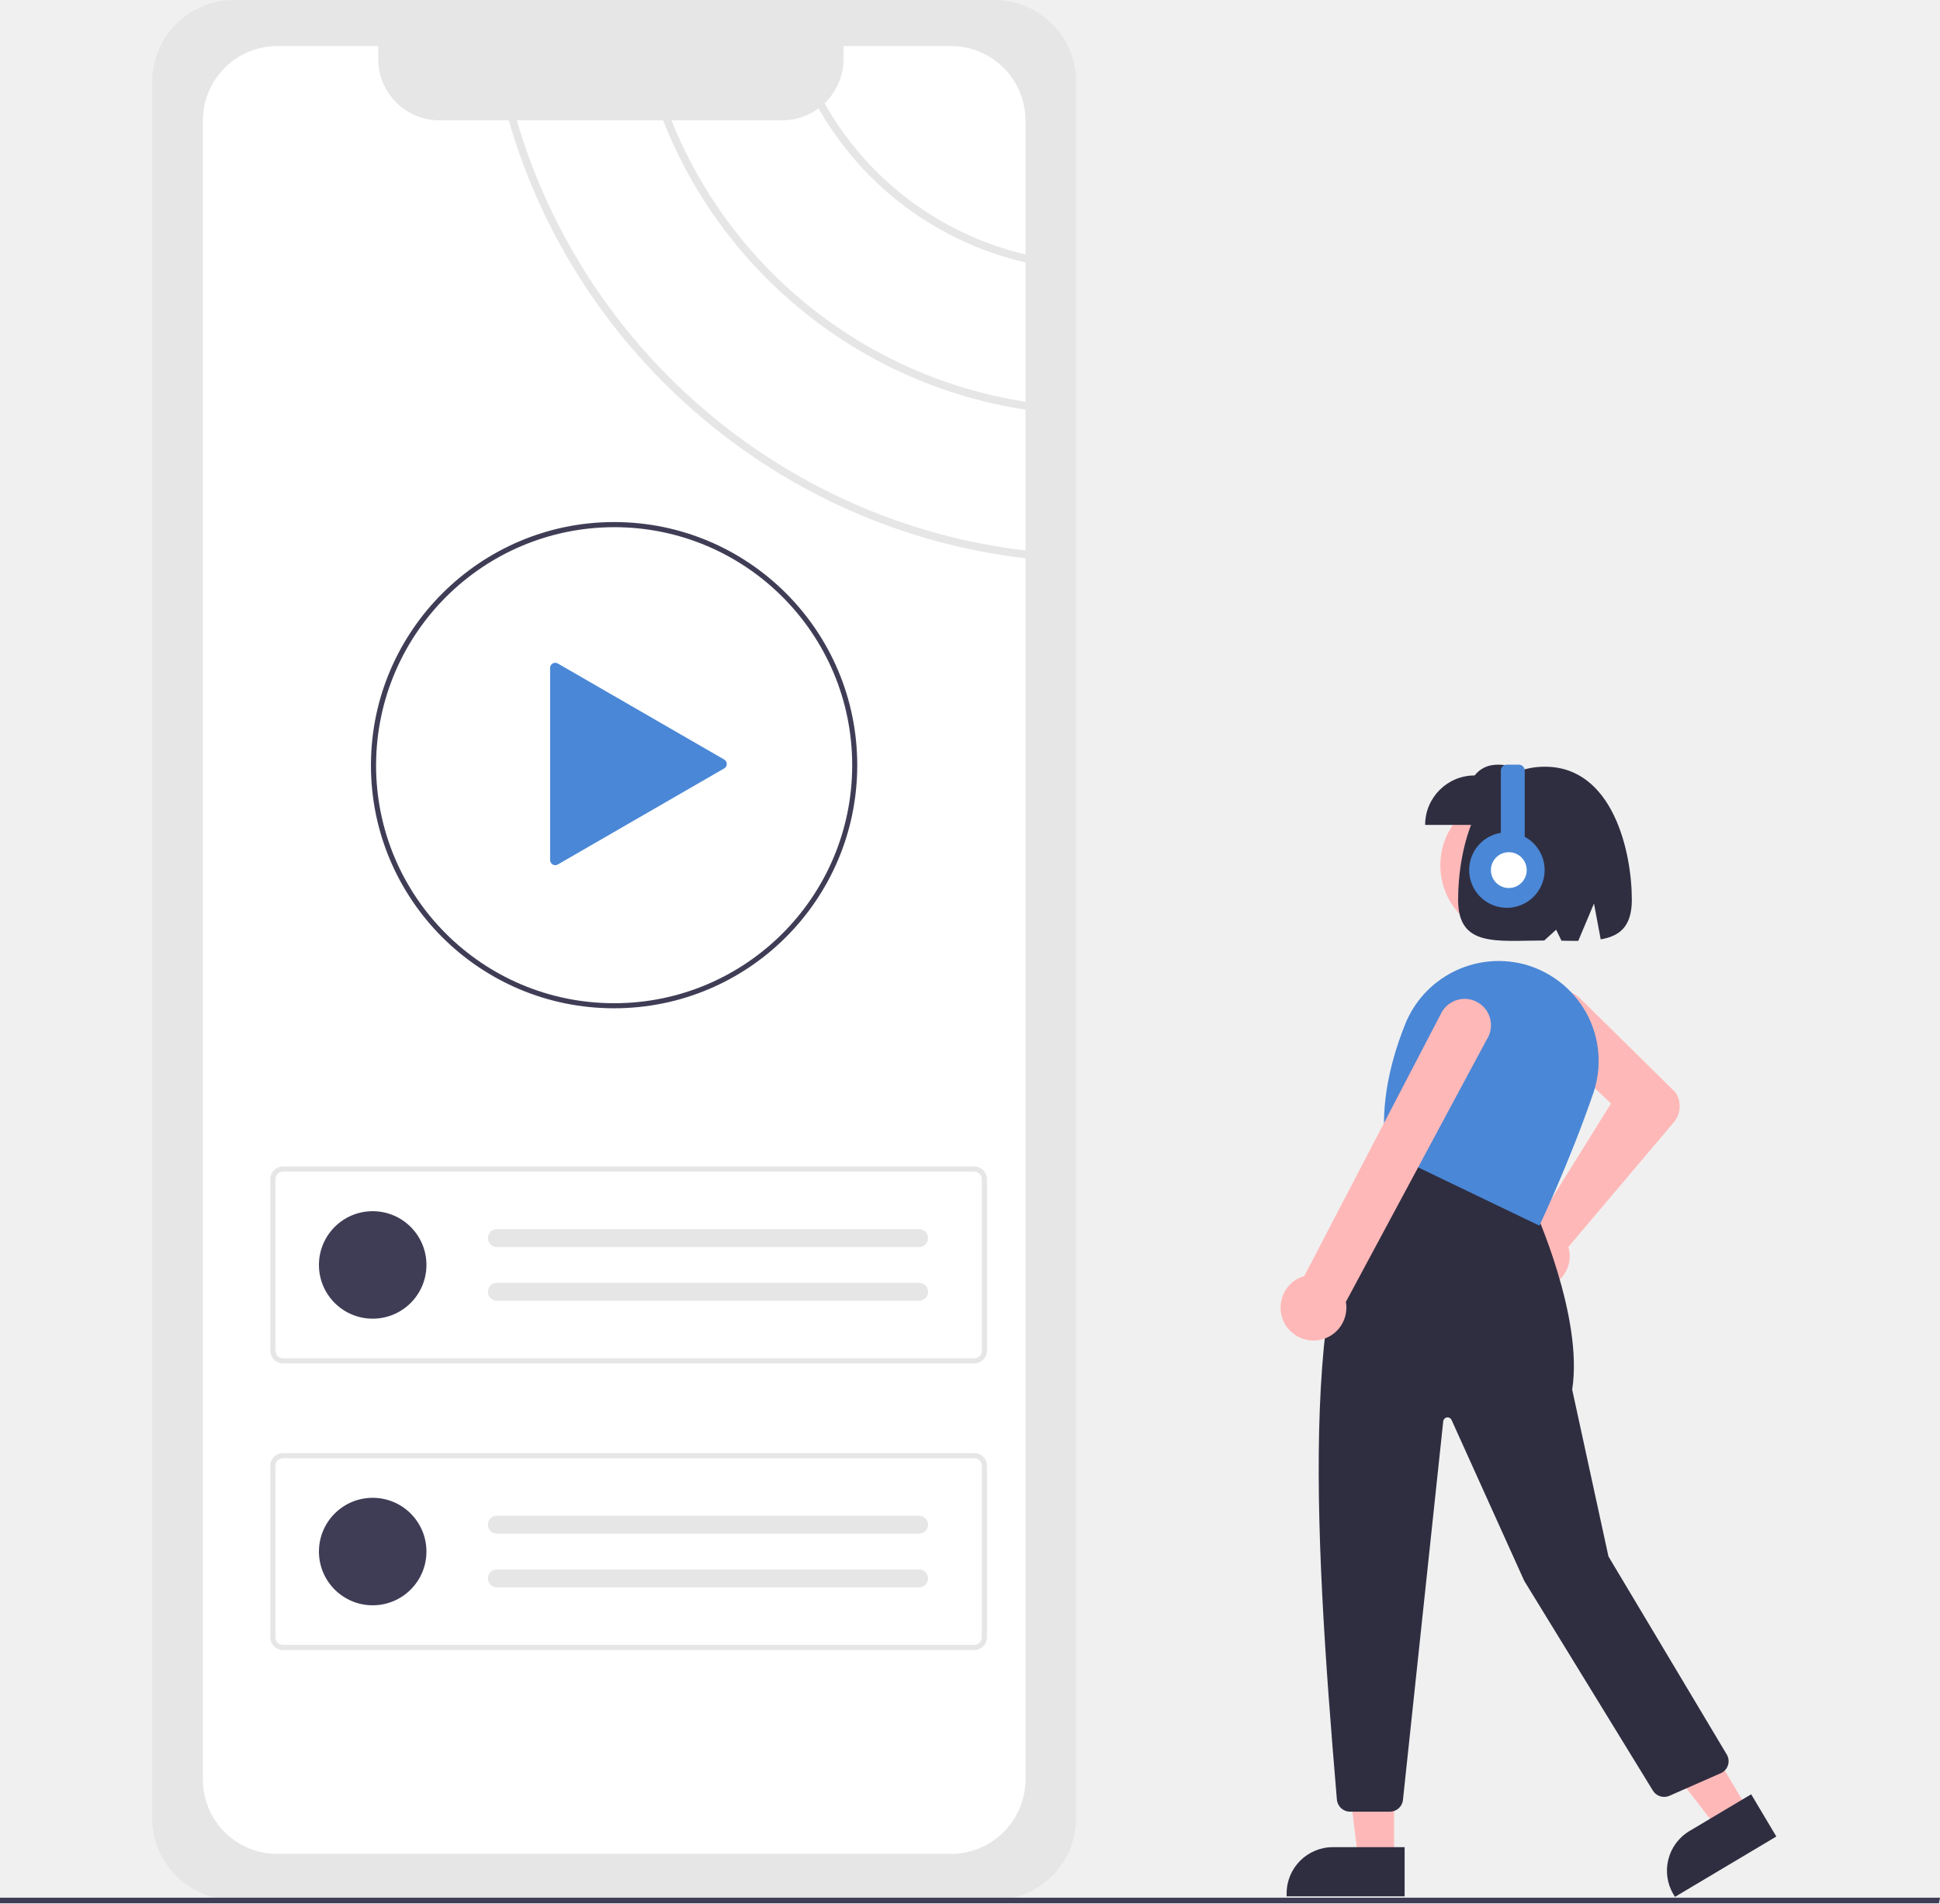
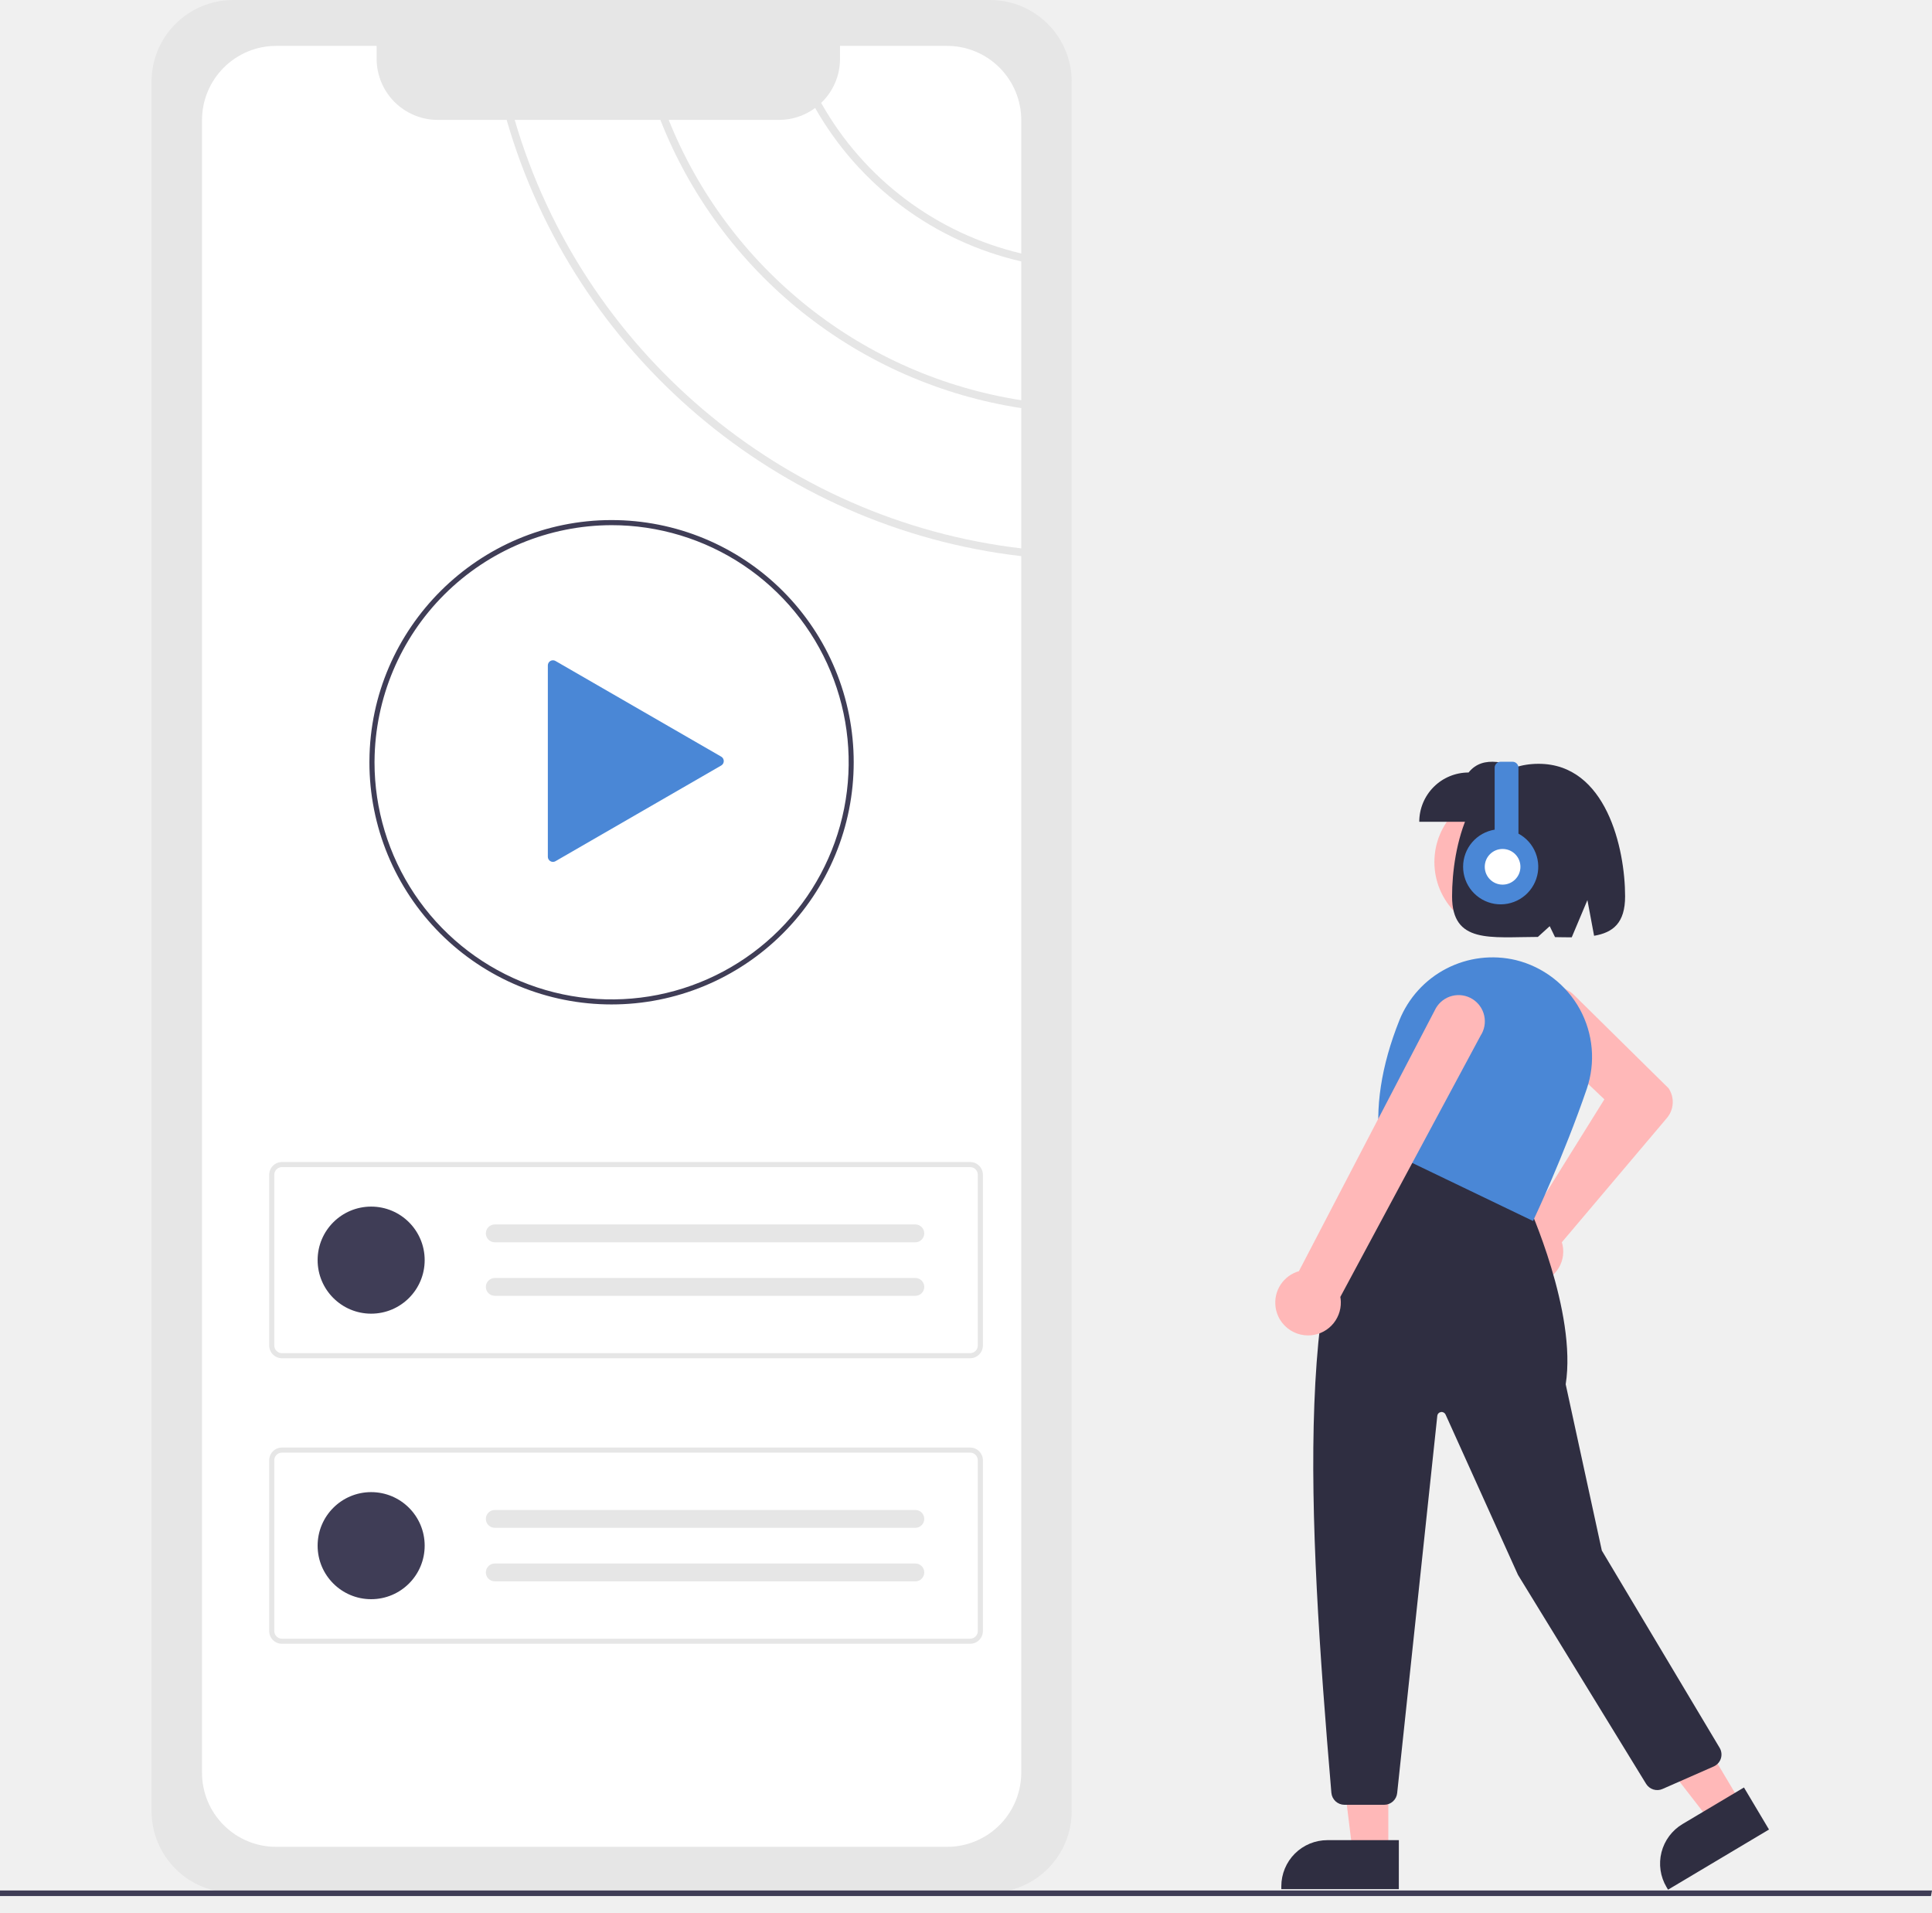
- <svg xmlns="http://www.w3.org/2000/svg" width="757.964" height="743.732" viewBox="0 0 757.964 743.732">
-   <g id="Group_4" data-name="Group 4" transform="translate(-221 -78)">
-     <path id="Path_31-116" data-name="Path 31" d="M312.471,78.134a32.036,32.036,0,0,0-32,32V788.562a32.036,32.036,0,0,0,32,32h297a32.037,32.037,0,0,0,32-32V110.134a32.036,32.036,0,0,0-32-32Z" transform="translate(-0.018 -0.134)" fill="#e6e6e6" />
-     <path id="Path_32-117" data-name="Path 32" d="M621.676,235.116v-54.44a125.247,125.247,0,0,1-80.859-60.189h0a23.789,23.789,0,0,1-14.22,4.68H483.368A178.549,178.549,0,0,0,621.676,235.116Z" transform="translate(-0.018 -0.134)" fill="#fff" />
-     <path id="Path_33-118" data-name="Path 33" d="M621.676,177.556v-52.3a29.121,29.121,0,0,0-29.13-29.13h-41.97v5.05a23.917,23.917,0,0,1-7.4,17.329,122.3,122.3,0,0,0,78.5,59.049Z" transform="translate(-0.018 -0.134)" fill="#fff" />
-     <path id="Path_34-119" data-name="Path 34" d="M419.787,125.168H392.756a23.987,23.987,0,0,1-23.98-23.99v-5.05H329.4a29.128,29.128,0,0,0-29.13,29.132v648.2a29.079,29.079,0,0,0,29.13,29.11h263.15a28.362,28.362,0,0,0,3.59-.22,29.146,29.146,0,0,0,25.54-28.89V296.286C525.967,285.2,446.218,216.907,419.787,125.168Z" transform="translate(-0.018 -0.134)" fill="#fff" />
-     <path id="Path_35-120" data-name="Path 35" d="M480.088,125.168h-57.14c26.3,90.039,104.68,157.028,198.729,168.068v-55.02A181.668,181.668,0,0,1,480.087,125.168Z" transform="translate(-0.018 -0.134)" fill="#fff" />
-     <path id="Path_36-121" data-name="Path 36" d="M601.63,610.915h-270a5.006,5.006,0,0,1-5-5V538.94a5.006,5.006,0,0,1,5-5h270a5.006,5.006,0,0,1,5,5v66.976A5.006,5.006,0,0,1,601.63,610.915Zm-270-74.976a3,3,0,0,0-3,3v66.976a3,3,0,0,0,3,3h270a3,3,0,0,0,3-3V538.94a3,3,0,0,0-3-3Z" transform="translate(-0.018 -0.134)" fill="#e6e6e6" />
-     <circle id="Ellipse_4" data-name="Ellipse 4" cx="21" cy="21" r="21" transform="translate(345.611 551.293)" fill="#3f3d56" />
-     <path id="Path_37-122" data-name="Path 37" d="M415.129,558.427a3.5,3.5,0,0,0,0,7h165a3.5,3.5,0,1,0,0-7Z" transform="translate(-0.018 -0.134)" fill="#e6e6e6" />
-     <path id="Path_38-123" data-name="Path 38" d="M415.129,579.427a3.5,3.5,0,0,0,0,7h165a3.5,3.5,0,1,0,0-7Z" transform="translate(-0.018 -0.134)" fill="#e6e6e6" />
-     <path id="Path_39-124" data-name="Path 39" d="M601.63,722.915h-270a5.006,5.006,0,0,1-5-5V650.94a5.006,5.006,0,0,1,5-5h270a5.006,5.006,0,0,1,5,5v66.976A5.006,5.006,0,0,1,601.63,722.915Zm-270-74.976a3,3,0,0,0-3,3v66.976a3,3,0,0,0,3,3h270a3,3,0,0,0,3-3V650.94a3,3,0,0,0-3-3Z" transform="translate(-0.018 -0.134)" fill="#e6e6e6" />
-     <circle id="Ellipse_5" data-name="Ellipse 5" cx="21" cy="21" r="21" transform="translate(345.611 663.293)" fill="#3f3d56" />
-     <path id="Path_40-125" data-name="Path 40" d="M415.129,670.427a3.5,3.5,0,0,0,0,7h165a3.5,3.5,0,1,0,0-7Z" transform="translate(-0.018 -0.134)" fill="#e6e6e6" />
-     <path id="Path_41-126" data-name="Path 41" d="M415.129,691.427a3.5,3.5,0,0,0,0,7h165a3.5,3.5,0,1,0,0-7Z" transform="translate(-0.018 -0.134)" fill="#e6e6e6" />
-     <path id="Path_42-127" data-name="Path 42" d="M460.947,471.93a94.96,94.96,0,0,1-95-95c0-.2,0-.408.012-.607.291-52.025,42.9-94.393,94.988-94.393a95,95,0,1,1,0,190Zm0-188a93.2,93.2,0,0,0-92.99,92.456c-.011.212-.01.383-.01.544a93.012,93.012,0,1,0,93-93Z" transform="translate(-0.018 0.07)" fill="#3f3d56" />
-     <path id="Path_43-128" data-name="Path 43" d="M503.97,381.529l-65.022-37.541a2,2,0,0,0-3,1.732V420.8a2,2,0,0,0,3,1.732l65.022-37.541a2,2,0,0,0,0-3.464l-65.022-37.541a2,2,0,0,0-3,1.732V420.8a2,2,0,0,0,3,1.732l65.022-37.541a2,2,0,0,0,0-3.464Z" transform="translate(-0.018 -6.721)" fill="#4a87d6" />
-     <path id="Path_54-129" data-name="Path 54" d="M757.569,743.732H0v-2.181H757.964Z" transform="translate(221 78)" fill="#3f3d56" />
-     <g id="Group_1" data-name="Group 1" transform="translate(-869.284 495.958)">
-       <circle id="Ellipse_3" data-name="Ellipse 3" cx="27.936" cy="27.936" r="27.936" transform="translate(1653.026 -107.758)" fill="#ffb8b8" />
-       <path id="Path_21-130" data-name="Path 21" d="M812.723,631a12.514,12.514,0,0,1,9.466-16.1,11.893,11.893,0,0,1,1.66-.2l29.427-47.229L826.4,541.915A10.728,10.728,0,1,1,841.32,526.5l37.113,36.6.075.091a9.719,9.719,0,0,1-.676,11.584L836.6,623.534a11.733,11.733,0,0,1,.307,1.19,12.514,12.514,0,0,1-11.232,14.918q-.533.047-1.06.047A12.553,12.553,0,0,1,812.723,631Z" transform="translate(866.433 -554.209)" fill="#ffb8b8" />
-       <path id="Path_22-131" data-name="Path 22" d="M589.772,539.948H575.827l-6.633-53.786,20.58,0Z" transform="translate(1045.18 -230.972)" fill="#ffb8b8" />
-       <path id="Path_23-132" data-name="Path 23" d="M812.885,719.943l-46.1,0V718.8a18.069,18.069,0,0,1,18.07-18.069h28.031Z" transform="translate(826.191 -396.88)" fill="#2f2e41" />
-       <path id="Path_24-133" data-name="Path 24" d="M674.777,526.174l-11.982,7.135-33.217-42.82,17.685-10.529Z" transform="translate(1098.774 -236.477)" fill="#ffb8b8" />
-       <path id="Path_25-134" data-name="Path 25" d="M848.632,729.873l-.582-.977a18.07,18.07,0,0,1,6.281-24.77l24.085-14.341,9.826,16.5Z" transform="translate(896.059 -406.599)" fill="#2f2e41" />
-       <path id="Path_26-135" data-name="Path 26" d="M780.531,810.423c-9.341-109.994-14.9-212.178,19.25-253.862l.264-.323,57.468,22.988.095.205c.194.422,19.306,42.463,14.848,70.741l14.175,65.206,46.219,77.391a5.12,5.12,0,0,1-2.333,7.311l-20.086,8.837a5.142,5.142,0,0,1-6.424-2.008L853.73,724.923l-28.4-62.883a1.706,1.706,0,0,0-3.252.522L806.338,810.535a5.109,5.109,0,0,1-5.089,4.577H785.633A5.153,5.153,0,0,1,780.531,810.423Z" transform="translate(832.083 -525.133)" fill="#2f2e41" />
-       <path id="Path_27-136" data-name="Path 27" d="M787.986,592.013l-.274-.131-.043-.3c-2.147-15.025.394-31.72,7.552-49.62a39.4,39.4,0,0,1,45.726-23.594h0a39.348,39.348,0,0,1,25.092,19.295,38.923,38.923,0,0,1,2.7,31.193c-9.024,26.388-20.73,51.078-20.848,51.324l-.245.515Z" transform="translate(844.072 -559.713)" fill="#4a87d6" />
-       <path id="Path_28-137" data-name="Path 28" d="M765.634,647.248a12.776,12.776,0,0,1,9.16-13.935l53.739-103.171a10.3,10.3,0,1,1,17.522,10.817L791.046,643.411a12.419,12.419,0,0,1,.2,1.888,12.861,12.861,0,0,1-13.033,13.208h0a12.873,12.873,0,0,1-9.87-4.834,12.713,12.713,0,0,1-2.714-6.425Z" transform="translate(825.073 -552.635)" fill="#ffb8b8" />
-       <path id="Path_29-138" data-name="Path 29" d="M795.454,500.188h44.359V480.852c-9.736-3.868-19.264-7.158-25.023,0a19.336,19.336,0,0,0-19.336,19.336Z" transform="translate(851.636 -595.791)" fill="#2f2e41" />
-       <path id="Path_30-139" data-name="Path 30" d="M836.215,477.059c26.519,0,33.941,33.24,33.941,51.993,0,10.458-4.729,14.2-12.162,15.464l-2.625-14-6.147,14.6c-2.088.01-4.281-.03-6.555-.072l-2.084-4.292-4.648,4.215c-18.616.028-33.661,2.741-33.661-15.917C802.274,510.3,808.784,477.059,836.215,477.059Z" transform="translate(857.69 -595.41)" fill="#2f2e41" />
-     </g>
-     <g id="Group_2" data-name="Group 2" transform="translate(684 38)">
-       <path id="Path_53-140" data-name="Path 53" d="M820.737,295.13V269.263a2.333,2.333,0,0,0-2.333-2.333h-4.666a2.333,2.333,0,0,0-2.333,2.333V293.57a14.745,14.745,0,1,0,9.331,1.56Z" transform="translate(-688.018 71.866)" fill="#4a87d6" />
-       <circle id="Ellipse_8" data-name="Ellipse 8" cx="6.998" cy="6.998" r="6.998" transform="translate(119.5 373.01)" fill="#fff" />
-     </g>
+ <svg xmlns="http://www.w3.org/2000/svg" width="100" height="99" viewBox="0 0 100 99" fill="none">
+   <g clip-path="url(#clip0_33_70)">
+     <path d="M12.066 0C10.946 0.001 9.873 0.446 9.082 1.238C8.29 2.029 7.845 3.103 7.844 4.222V93.728C7.845 94.848 8.29 95.921 9.082 96.712C9.873 97.504 10.946 97.949 12.066 97.95H51.249C52.369 97.949 53.442 97.504 54.233 96.712C55.025 95.921 55.47 94.848 55.471 93.728V4.222C55.47 3.103 55.025 2.029 54.233 1.238C53.442 0.446 52.369 0.001 51.249 0H12.066Z" fill="#E6E6E6" />
+     <path d="M52.86 20.711V13.529C50.629 13.016 48.528 12.046 46.692 10.679C44.855 9.312 43.323 7.578 42.192 5.588V5.588C41.649 5.99 40.991 6.207 40.316 6.205H34.612C36.134 9.998 38.617 13.33 41.816 15.873C45.015 18.417 48.821 20.084 52.86 20.711V20.711Z" fill="white" />
+     <path d="M52.86 13.117V6.217C52.86 5.712 52.761 5.212 52.568 4.746C52.374 4.28 52.091 3.856 51.734 3.499C51.377 3.142 50.954 2.859 50.487 2.666C50.021 2.473 49.521 2.374 49.017 2.374H43.479V3.04C43.48 3.467 43.394 3.89 43.226 4.283C43.058 4.676 42.812 5.031 42.503 5.326C43.597 7.27 45.082 8.966 46.865 10.307C48.648 11.648 50.689 12.605 52.86 13.117V13.117Z" fill="white" />
+     <path d="M26.224 6.205H22.658C21.819 6.205 21.014 5.871 20.421 5.278C19.827 4.684 19.494 3.879 19.494 3.04V2.374H14.299C13.794 2.374 13.294 2.473 12.828 2.666C12.362 2.86 11.938 3.143 11.581 3.5C11.225 3.857 10.941 4.28 10.748 4.747C10.555 5.213 10.456 5.713 10.456 6.217V91.736C10.455 92.241 10.554 92.741 10.747 93.207C10.94 93.673 11.223 94.097 11.581 94.454C11.938 94.811 12.361 95.093 12.828 95.286C13.294 95.479 13.794 95.577 14.299 95.576H49.017C49.175 95.577 49.334 95.567 49.491 95.547C50.42 95.432 51.276 94.98 51.896 94.279C52.516 93.577 52.859 92.673 52.86 91.736V28.781C40.233 27.319 29.711 18.309 26.224 6.205Z" fill="white" />
+     <path d="M34.18 6.205H26.641C30.111 18.084 40.452 26.922 52.86 28.379V21.12C48.713 20.486 44.806 18.775 41.528 16.158C38.25 13.54 35.716 10.109 34.18 6.205H34.18Z" fill="white" />
+     <path d="M50.215 70.291H14.593C14.418 70.291 14.251 70.221 14.127 70.098C14.003 69.974 13.934 69.806 13.934 69.631V60.795C13.934 60.62 14.003 60.453 14.127 60.329C14.251 60.205 14.418 60.136 14.593 60.136H50.215C50.39 60.136 50.558 60.205 50.681 60.329C50.805 60.453 50.874 60.62 50.875 60.795V69.632C50.874 69.806 50.805 69.974 50.681 70.098C50.558 70.221 50.39 70.291 50.215 70.291ZM14.593 60.399C14.488 60.399 14.388 60.441 14.313 60.515C14.239 60.589 14.197 60.69 14.197 60.795V69.631C14.197 69.736 14.239 69.837 14.313 69.911C14.388 69.986 14.488 70.027 14.593 70.027H50.215C50.32 70.027 50.421 69.986 50.495 69.911C50.569 69.837 50.611 69.736 50.611 69.631V60.795C50.611 60.69 50.569 60.59 50.495 60.515C50.421 60.441 50.32 60.399 50.215 60.399L14.593 60.399Z" fill="#E6E6E6" />
+     <path d="M19.211 67.984C20.741 67.984 21.981 66.743 21.981 65.213C21.981 63.683 20.741 62.443 19.211 62.443C17.681 62.443 16.44 63.683 16.44 65.213C16.44 66.743 17.681 67.984 19.211 67.984Z" fill="#3F3D56" />
+     <path d="M25.61 63.366C25.487 63.366 25.37 63.415 25.283 63.502C25.196 63.588 25.148 63.706 25.148 63.828C25.148 63.95 25.196 64.068 25.283 64.154C25.37 64.241 25.487 64.29 25.61 64.29H47.378C47.501 64.29 47.618 64.241 47.705 64.154C47.791 64.068 47.84 63.95 47.84 63.828C47.84 63.706 47.791 63.588 47.705 63.502C47.618 63.415 47.501 63.366 47.378 63.366H25.61Z" fill="#E6E6E6" />
+     <path d="M25.61 66.137C25.487 66.137 25.37 66.185 25.283 66.272C25.196 66.359 25.148 66.476 25.148 66.599C25.148 66.721 25.196 66.838 25.283 66.925C25.37 67.012 25.487 67.06 25.61 67.06H47.378C47.501 67.06 47.618 67.012 47.705 66.925C47.791 66.838 47.84 66.721 47.84 66.599C47.84 66.476 47.791 66.359 47.705 66.272C47.618 66.185 47.501 66.137 47.378 66.137H25.61Z" fill="#E6E6E6" />
+     <path d="M50.215 85.067H14.593C14.418 85.067 14.251 84.998 14.127 84.874C14.003 84.75 13.934 84.583 13.934 84.408V75.572C13.934 75.397 14.003 75.229 14.127 75.105C14.251 74.982 14.418 74.912 14.593 74.912H50.215C50.39 74.912 50.558 74.982 50.681 75.105C50.805 75.229 50.874 75.397 50.875 75.572V84.408C50.874 84.583 50.805 84.751 50.681 84.874C50.558 84.998 50.39 85.067 50.215 85.067V85.067ZM14.593 75.176C14.488 75.176 14.388 75.217 14.313 75.292C14.239 75.366 14.197 75.466 14.197 75.572V84.408C14.197 84.513 14.239 84.614 14.313 84.688C14.388 84.762 14.488 84.804 14.593 84.804H50.215C50.32 84.804 50.421 84.762 50.495 84.688C50.569 84.614 50.611 84.513 50.611 84.408V75.572C50.611 75.467 50.569 75.366 50.495 75.292C50.421 75.218 50.32 75.176 50.215 75.176L14.593 75.176Z" fill="#E6E6E6" />
+     <path d="M19.211 82.76C20.741 82.76 21.981 81.52 21.981 79.99C21.981 78.46 20.741 77.219 19.211 77.219C17.681 77.219 16.44 78.46 16.44 79.99C16.44 81.52 17.681 82.76 19.211 82.76Z" fill="#3F3D56" />
+     <path d="M25.61 78.143C25.487 78.143 25.37 78.191 25.283 78.278C25.196 78.365 25.148 78.482 25.148 78.604C25.148 78.727 25.196 78.844 25.283 78.931C25.37 79.017 25.487 79.066 25.61 79.066H47.378C47.501 79.066 47.618 79.017 47.705 78.931C47.791 78.844 47.84 78.727 47.84 78.604C47.84 78.482 47.791 78.365 47.705 78.278C47.618 78.191 47.501 78.143 47.378 78.143H25.61Z" fill="#E6E6E6" />
+     <path d="M25.61 80.913C25.487 80.913 25.37 80.962 25.283 81.049C25.196 81.135 25.148 81.252 25.148 81.375C25.148 81.497 25.196 81.615 25.283 81.701C25.37 81.788 25.487 81.837 25.61 81.837H47.378C47.501 81.837 47.618 81.788 47.705 81.701C47.791 81.615 47.84 81.497 47.84 81.375C47.84 81.252 47.791 81.135 47.705 81.049C47.618 80.962 47.501 80.913 47.378 80.913H25.61Z" fill="#E6E6E6" />
+     <path d="M31.654 51.981C30.008 51.982 28.378 51.658 26.857 51.029C25.336 50.399 23.954 49.476 22.79 48.312C21.626 47.148 20.703 45.766 20.073 44.245C19.444 42.724 19.12 41.094 19.121 39.448C19.121 39.421 19.121 39.394 19.122 39.368C19.161 32.504 24.782 26.914 31.654 26.914C33.3 26.914 34.93 27.238 36.451 27.868C37.971 28.498 39.353 29.421 40.517 30.585C41.681 31.749 42.604 33.131 43.234 34.651C43.864 36.172 44.188 37.802 44.188 39.448C44.188 41.094 43.864 42.724 43.234 44.244C42.604 45.765 41.681 47.147 40.517 48.31C39.353 49.474 37.971 50.397 36.451 51.027C34.93 51.657 33.3 51.981 31.654 51.981V51.981ZM31.654 27.178C28.415 27.185 25.309 28.471 23.012 30.755C20.715 33.038 19.412 36.137 19.386 39.376C19.385 39.404 19.385 39.426 19.385 39.448C19.384 41.875 20.104 44.248 21.452 46.266C22.8 48.284 24.717 49.857 26.959 50.786C29.202 51.715 31.669 51.958 34.05 51.485C36.43 51.011 38.617 49.843 40.333 48.127C42.049 46.41 43.218 44.224 43.692 41.843C44.165 39.462 43.922 36.995 42.993 34.753C42.064 32.51 40.491 30.594 38.473 29.245C36.454 27.897 34.082 27.178 31.654 27.178V27.178Z" fill="#3F3D56" />
+     <path d="M37.331 39.159L28.752 34.206C28.712 34.183 28.666 34.17 28.62 34.17C28.574 34.17 28.528 34.183 28.488 34.206C28.448 34.229 28.415 34.262 28.392 34.302C28.368 34.342 28.356 34.388 28.356 34.434V44.34C28.356 44.386 28.368 44.431 28.392 44.472C28.415 44.512 28.448 44.545 28.488 44.568C28.528 44.591 28.574 44.604 28.62 44.604C28.666 44.604 28.712 44.591 28.752 44.568L37.331 39.615C37.371 39.592 37.404 39.559 37.427 39.519C37.45 39.479 37.462 39.433 37.462 39.387C37.462 39.34 37.45 39.295 37.427 39.255C37.404 39.215 37.371 39.181 37.331 39.158L28.752 34.206C28.712 34.182 28.666 34.17 28.62 34.17C28.574 34.17 28.528 34.182 28.488 34.206C28.448 34.229 28.415 34.262 28.392 34.302C28.368 34.342 28.356 34.388 28.356 34.434V44.34C28.356 44.386 28.368 44.431 28.392 44.472C28.415 44.512 28.448 44.545 28.488 44.568C28.528 44.591 28.574 44.604 28.62 44.604C28.666 44.604 28.712 44.591 28.752 44.568L37.331 39.615C37.371 39.592 37.404 39.559 37.427 39.519C37.45 39.479 37.462 39.433 37.462 39.387C37.462 39.34 37.45 39.295 37.427 39.255C37.404 39.215 37.371 39.181 37.331 39.158V39.159Z" fill="#4A87D6" />
+     <path d="M99.948 98.122H0V97.835H100L99.948 98.122Z" fill="#3F3D56" />
+     <path d="M77.93 48.297C79.965 48.297 81.615 46.647 81.615 44.611C81.615 42.575 79.965 40.925 77.93 40.925C75.894 40.925 74.244 42.575 74.244 44.611C74.244 46.647 75.894 48.297 77.93 48.297Z" fill="#FFB8B8" />
+     <path d="M77.691 65.273C77.62 65.052 77.597 64.818 77.622 64.587C77.648 64.355 77.722 64.132 77.84 63.932C77.958 63.731 78.117 63.558 78.306 63.423C78.496 63.288 78.712 63.195 78.94 63.149C79.013 63.135 79.086 63.127 79.159 63.123L83.042 56.892L79.496 53.52C79.359 53.392 79.248 53.237 79.171 53.066C79.094 52.895 79.052 52.71 79.048 52.522C79.043 52.334 79.076 52.147 79.144 51.972C79.213 51.797 79.315 51.637 79.446 51.502C79.576 51.367 79.733 51.26 79.905 51.186C80.078 51.112 80.264 51.073 80.452 51.071C80.639 51.07 80.826 51.106 81 51.177C81.174 51.248 81.331 51.353 81.464 51.486L86.361 56.315L86.371 56.327C86.522 56.558 86.595 56.831 86.579 57.106C86.563 57.382 86.459 57.644 86.281 57.855L80.841 64.288C80.858 64.34 80.871 64.392 80.882 64.445C80.927 64.674 80.924 64.909 80.873 65.135C80.821 65.362 80.722 65.576 80.582 65.761C80.442 65.947 80.264 66.101 80.061 66.214C79.857 66.326 79.632 66.394 79.4 66.414C79.353 66.418 79.307 66.42 79.26 66.42C78.911 66.418 78.572 66.307 78.29 66.101C78.008 65.895 77.799 65.605 77.691 65.273V65.273Z" fill="#FFB8B8" />
+     <path d="M71.859 95.906H70.02L69.144 88.81H71.86L71.859 95.906Z" fill="#FFB8B8" />
+     <path d="M72.403 97.765H66.321V97.614C66.321 97.301 66.383 96.991 66.503 96.702C66.623 96.412 66.798 96.15 67.02 95.928C67.241 95.707 67.504 95.531 67.793 95.411C68.082 95.292 68.392 95.23 68.705 95.23H72.404L72.403 97.765Z" fill="#2F2E41" />
+     <path d="M90.145 93.363L88.564 94.304L84.182 88.655L86.515 87.265L90.145 93.363Z" fill="#FFB8B8" />
+     <path d="M86.338 97.793L86.261 97.664C85.937 97.12 85.843 96.471 85.998 95.858C86.154 95.245 86.546 94.719 87.089 94.396L90.267 92.504L91.563 94.68L86.338 97.793Z" fill="#2F2E41" />
+     <path d="M68.912 92.781C67.68 78.269 66.946 64.788 71.452 59.289L71.487 59.246L79.069 62.279L79.081 62.306C79.107 62.362 81.628 67.908 81.04 71.639L82.91 80.242L89.008 90.452C89.057 90.534 89.088 90.626 89.099 90.721C89.11 90.816 89.101 90.912 89.072 91.004C89.043 91.095 88.994 91.179 88.93 91.25C88.866 91.321 88.788 91.378 88.7 91.417L86.05 92.582C85.901 92.648 85.733 92.657 85.577 92.608C85.421 92.559 85.289 92.456 85.203 92.318L78.57 81.501L74.823 73.205C74.802 73.16 74.768 73.123 74.724 73.099C74.681 73.076 74.631 73.067 74.582 73.075C74.533 73.083 74.488 73.106 74.454 73.142C74.42 73.178 74.399 73.224 74.394 73.274L72.317 92.796C72.3 92.962 72.221 93.115 72.097 93.227C71.973 93.338 71.812 93.4 71.646 93.4H69.585C69.416 93.399 69.254 93.335 69.129 93.221C69.005 93.106 68.927 92.95 68.912 92.781V92.781Z" fill="#2F2E41" />
+     <path d="M71.478 59.404L71.441 59.386L71.436 59.347C71.153 57.364 71.488 55.162 72.432 52.8C72.898 51.645 73.763 50.694 74.87 50.123C75.977 49.552 77.253 49.397 78.465 49.687V49.687C79.163 49.859 79.817 50.175 80.387 50.613C80.957 51.051 81.43 51.603 81.775 52.233C82.116 52.857 82.324 53.545 82.385 54.253C82.447 54.962 82.36 55.675 82.132 56.348C80.941 59.83 79.397 63.087 79.381 63.12L79.349 63.188L71.478 59.404Z" fill="#4A87D6" />
+     <path d="M66.022 67.625C65.97 67.224 66.063 66.819 66.285 66.481C66.507 66.144 66.842 65.897 67.231 65.786L74.32 52.175C74.412 52.017 74.533 51.88 74.678 51.771C74.823 51.661 74.989 51.582 75.165 51.538C75.341 51.494 75.524 51.485 75.704 51.513C75.883 51.541 76.055 51.604 76.21 51.7C76.365 51.795 76.499 51.92 76.604 52.069C76.709 52.217 76.784 52.384 76.823 52.562C76.862 52.739 76.866 52.922 76.833 53.101C76.8 53.28 76.732 53.45 76.632 53.602L69.375 67.118C69.39 67.201 69.399 67.284 69.401 67.368C69.407 67.596 69.367 67.824 69.283 68.036C69.199 68.249 69.073 68.442 68.913 68.605C68.752 68.768 68.56 68.897 68.349 68.983C68.137 69.07 67.91 69.113 67.682 69.11V69.11C67.431 69.106 67.184 69.047 66.959 68.937C66.734 68.827 66.536 68.668 66.379 68.472C66.183 68.229 66.059 67.935 66.021 67.625H66.022Z" fill="#FFB8B8" />
+     <path d="M73.461 42.529H79.313V39.978C78.029 39.468 76.772 39.034 76.012 39.978C75.335 39.978 74.686 40.247 74.208 40.725C73.73 41.204 73.461 41.852 73.461 42.529Z" fill="#2F2E41" />
+     <path d="M79.637 39.528C83.136 39.528 84.115 43.913 84.115 46.387C84.115 47.767 83.491 48.261 82.51 48.428L82.164 46.581L81.353 48.507C81.078 48.508 80.788 48.503 80.488 48.497L80.213 47.931L79.6 48.487C77.144 48.491 75.159 48.849 75.159 46.387C75.159 43.913 76.018 39.528 79.637 39.528Z" fill="#2F2E41" />
+     <path d="M78.595 43.141V39.729C78.595 39.688 78.587 39.648 78.571 39.611C78.556 39.574 78.533 39.54 78.504 39.511C78.476 39.483 78.442 39.46 78.405 39.444C78.367 39.429 78.327 39.421 78.287 39.421H77.671C77.631 39.421 77.591 39.429 77.553 39.444C77.516 39.46 77.482 39.483 77.454 39.511C77.425 39.54 77.402 39.574 77.387 39.611C77.371 39.648 77.363 39.688 77.363 39.729V42.936C76.908 43.01 76.494 43.243 76.195 43.593C75.896 43.944 75.731 44.39 75.73 44.851C75.729 45.312 75.891 45.759 76.189 46.111C76.487 46.463 76.9 46.699 77.354 46.775C77.809 46.85 78.276 46.763 78.672 46.526C79.068 46.29 79.367 45.921 79.516 45.484C79.665 45.048 79.654 44.573 79.485 44.144C79.317 43.715 79.001 43.359 78.594 43.141H78.595Z" fill="#4A87D6" />
+     <path d="M77.774 45.781C78.284 45.781 78.697 45.368 78.697 44.858C78.697 44.348 78.284 43.935 77.774 43.935C77.264 43.935 76.851 44.348 76.851 44.858C76.851 45.368 77.264 45.781 77.774 45.781Z" fill="white" />
  </g>
+   <defs>
+     <clipPath id="clip0_33_70">
+       <rect width="100" height="98.122" fill="white" />
+     </clipPath>
+   </defs>
</svg>
